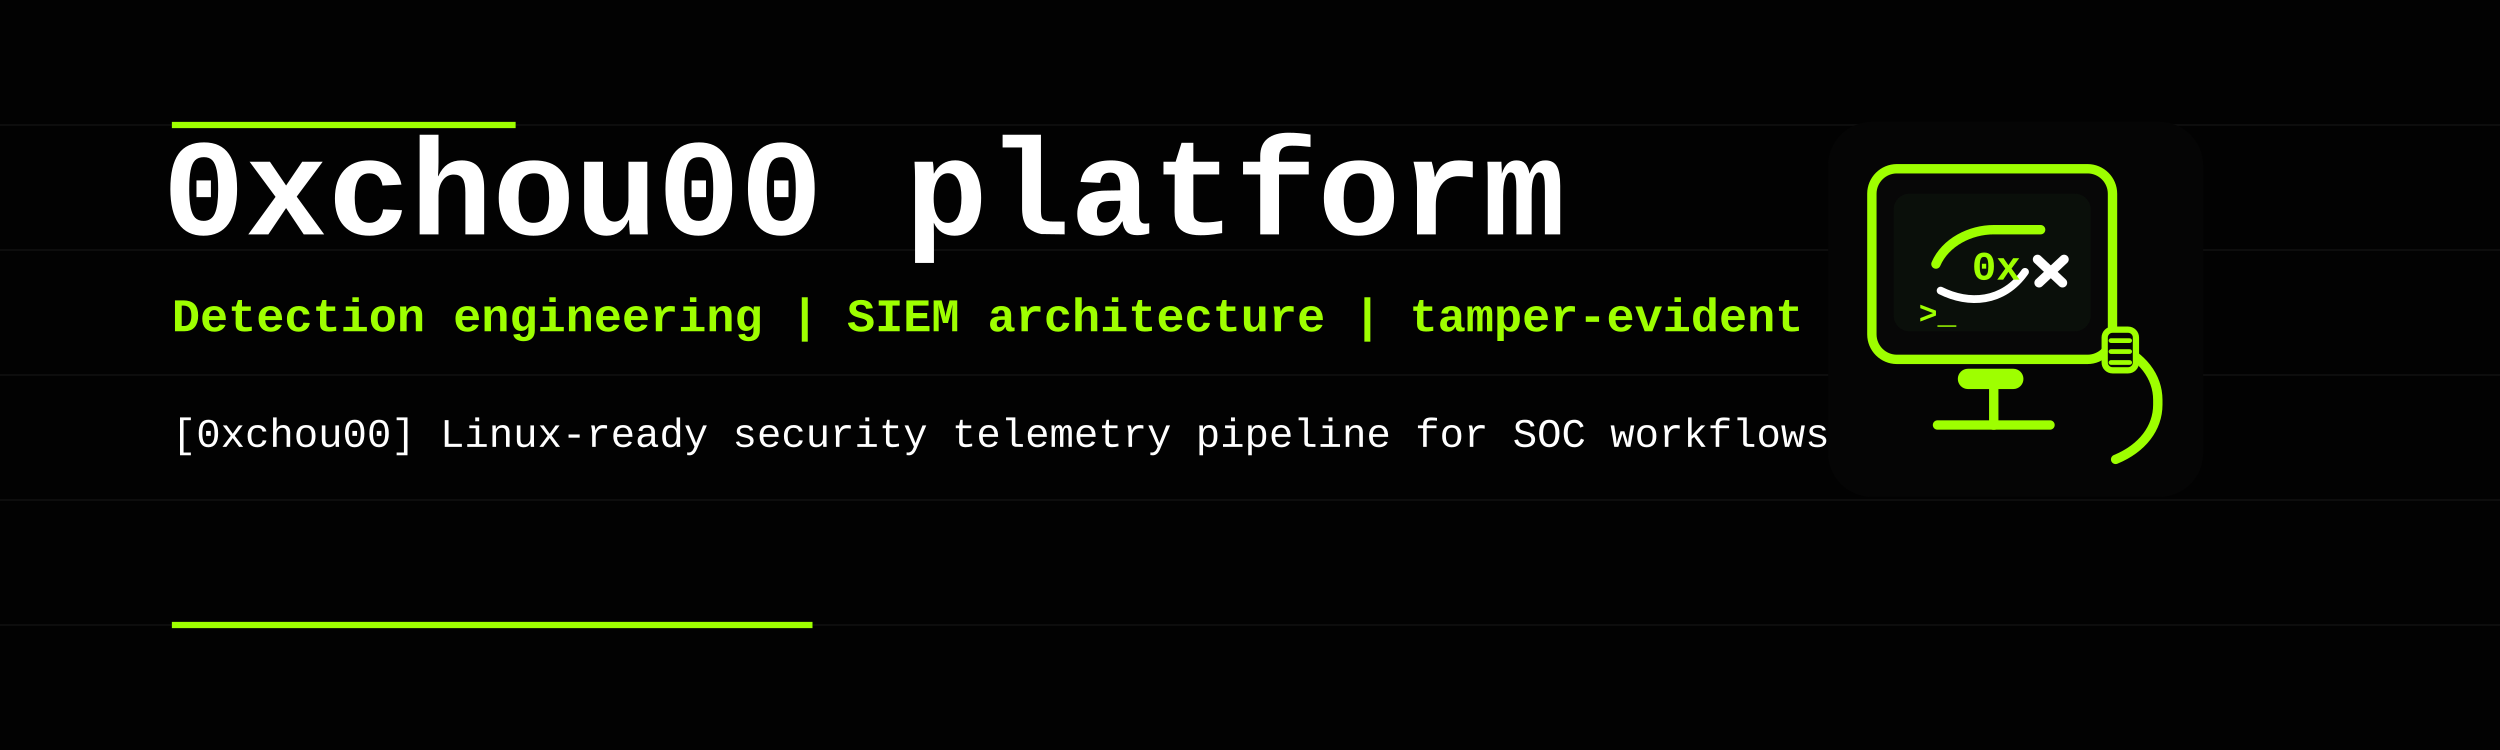
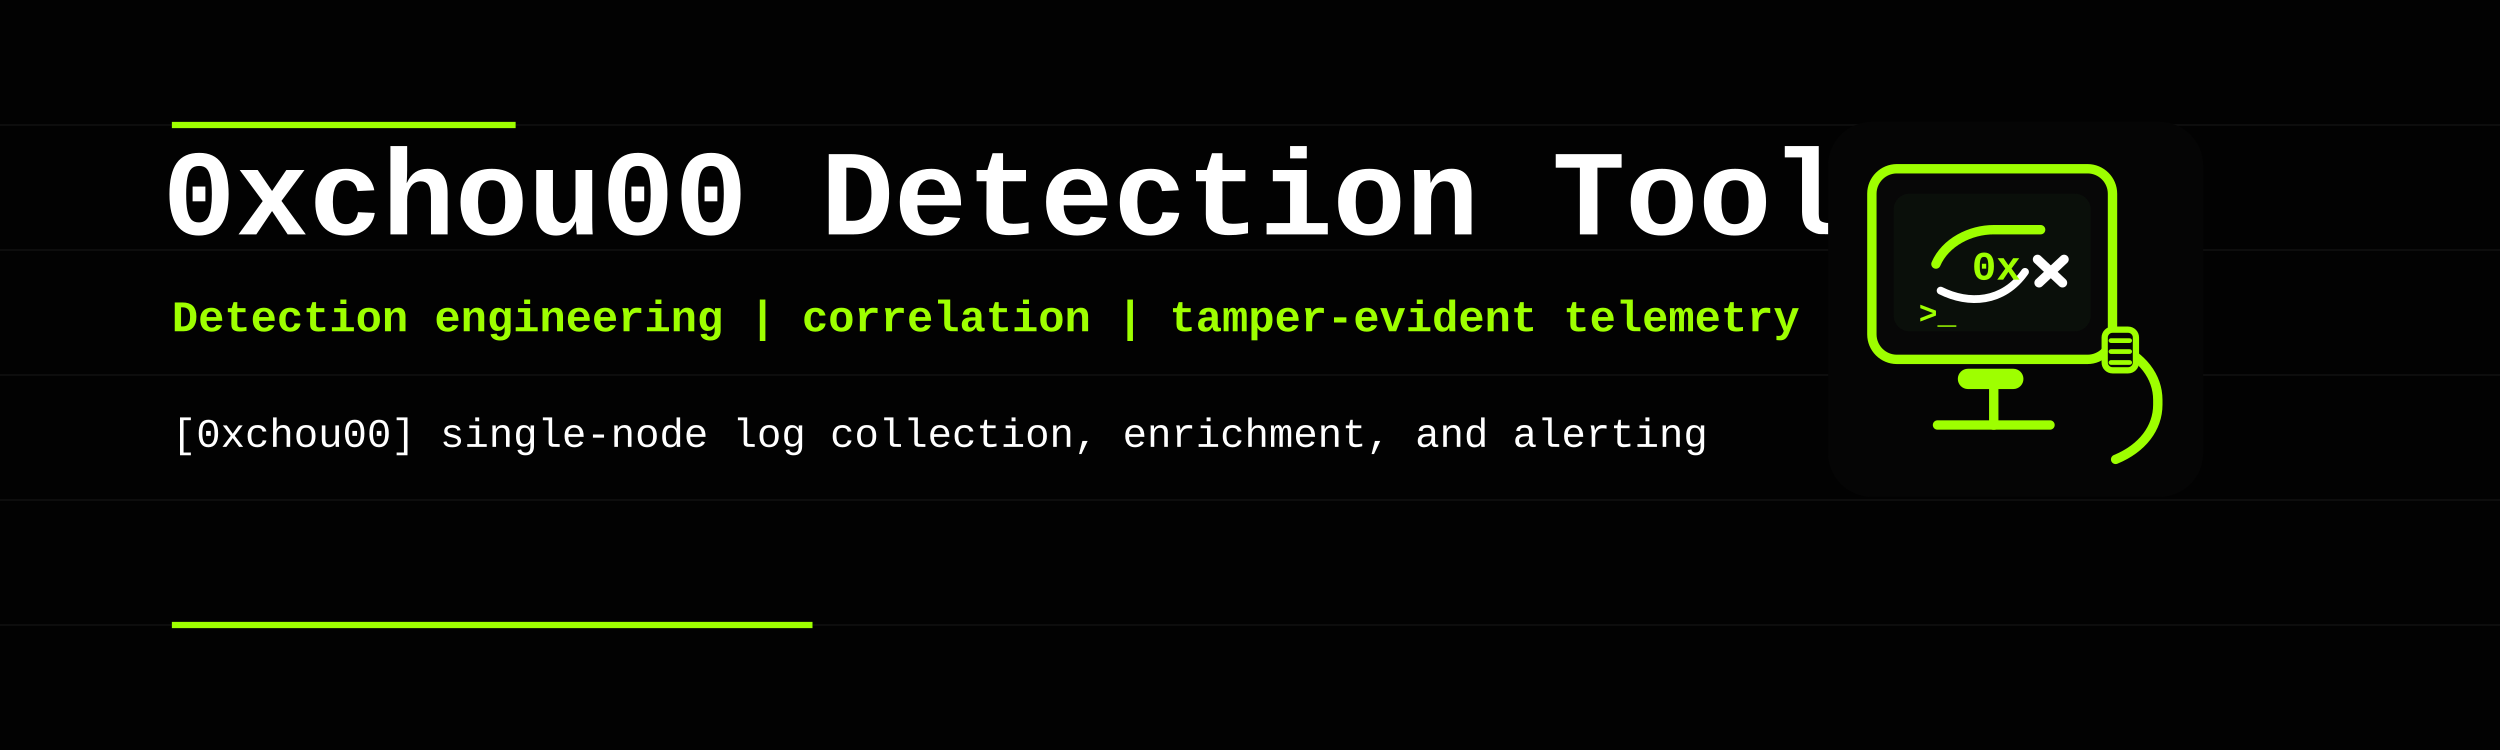
<svg xmlns="http://www.w3.org/2000/svg" width="1600" height="480" viewBox="0 0 1600 480" fill="none">
  <rect width="1600" height="480" fill="#020202" />
  <path d="M0 80H1600" stroke="#111111" />
  <path d="M0 160H1600" stroke="#111111" />
  <path d="M0 240H1600" stroke="#111111" />
  <path d="M0 320H1600" stroke="#111111" />
  <path d="M0 400H1600" stroke="#111111" />
  <path d="M110 80L330 80" stroke="#9EFF00" stroke-width="4" />
  <path d="M110 400L520 400" stroke="#9EFF00" stroke-width="4" />
-   <text x="104" y="150" fill="#FFFFFF" font-family="Courier New, monospace" font-size="88" font-weight="700">0xchou00 platform</text>
-   <text x="110" y="212" fill="#9EFF00" font-family="Courier New, monospace" font-size="30" font-weight="700">Detection engineering | SIEM architecture | tamper-evident telemetry</text>
-   <text x="110" y="286" fill="#FFFFFF" font-family="Courier New, monospace" font-size="26">[0xchou00] Linux-ready security telemetry pipeline for SOC workflows</text>
+   <text x="104" y="150" fill="#FFFFFF" font-family="Courier New, monospace" font-size="78" font-weight="700">0xchou00 Detection Tool</text>
+   <text x="110" y="212" fill="#9EFF00" font-family="Courier New, monospace" font-size="28" font-weight="700">Detection engineering | correlation | tamper-evident telemetry</text>
+   <text x="110" y="286" fill="#FFFFFF" font-family="Courier New, monospace" font-size="26">[0xchou00] single-node log collection, enrichment, and alerting</text>
  <g transform="translate(1170 78)">
    <rect width="240" height="240" rx="28" fill="#050505" />
    <rect x="28" y="30" width="154" height="122" rx="16" fill="#070707" stroke="#9EFF00" stroke-width="6" />
    <rect x="42" y="46" width="126" height="88" rx="10" fill="#0A0F0A" />
    <path d="M69 91C75 77 91 69 106 69H136" stroke="#9EFF00" stroke-width="6" stroke-linecap="round" />
    <path d="M72 108C90 117 112 116 126 96" stroke="#FFFFFF" stroke-width="5" stroke-linecap="round" />
    <text x="92" y="101" fill="#9EFF00" font-family="Courier New, monospace" font-size="26" font-weight="700">0x</text>
    <path d="M135 103L151 88" stroke="#FFFFFF" stroke-width="6" stroke-linecap="round" />
    <path d="M134 88L150 103" stroke="#FFFFFF" stroke-width="6" stroke-linecap="round" />
    <text x="58" y="129" fill="#9EFF00" font-family="Courier New, monospace" font-size="20" font-weight="700">&gt;_</text>
    <rect x="83" y="158" width="42" height="13" rx="6.5" fill="#9EFF00" />
    <path d="M106 171V194" stroke="#9EFF00" stroke-width="6" stroke-linecap="round" />
    <path d="M70 194H142" stroke="#9EFF00" stroke-width="6" stroke-linecap="round" />
    <path d="M184 143C201 150 211 163 211 178V181C211 196 201 209 184 216" stroke="#9EFF00" stroke-width="6" stroke-linecap="round" />
    <rect x="177" y="133" width="20" height="26" rx="5" fill="#050505" stroke="#9EFF00" stroke-width="4" />
    <path d="M181 140H193" stroke="#9EFF00" stroke-width="3" stroke-linecap="round" />
    <path d="M181 147H193" stroke="#9EFF00" stroke-width="3" stroke-linecap="round" />
    <path d="M181 154H193" stroke="#9EFF00" stroke-width="3" stroke-linecap="round" />
  </g>
</svg>
